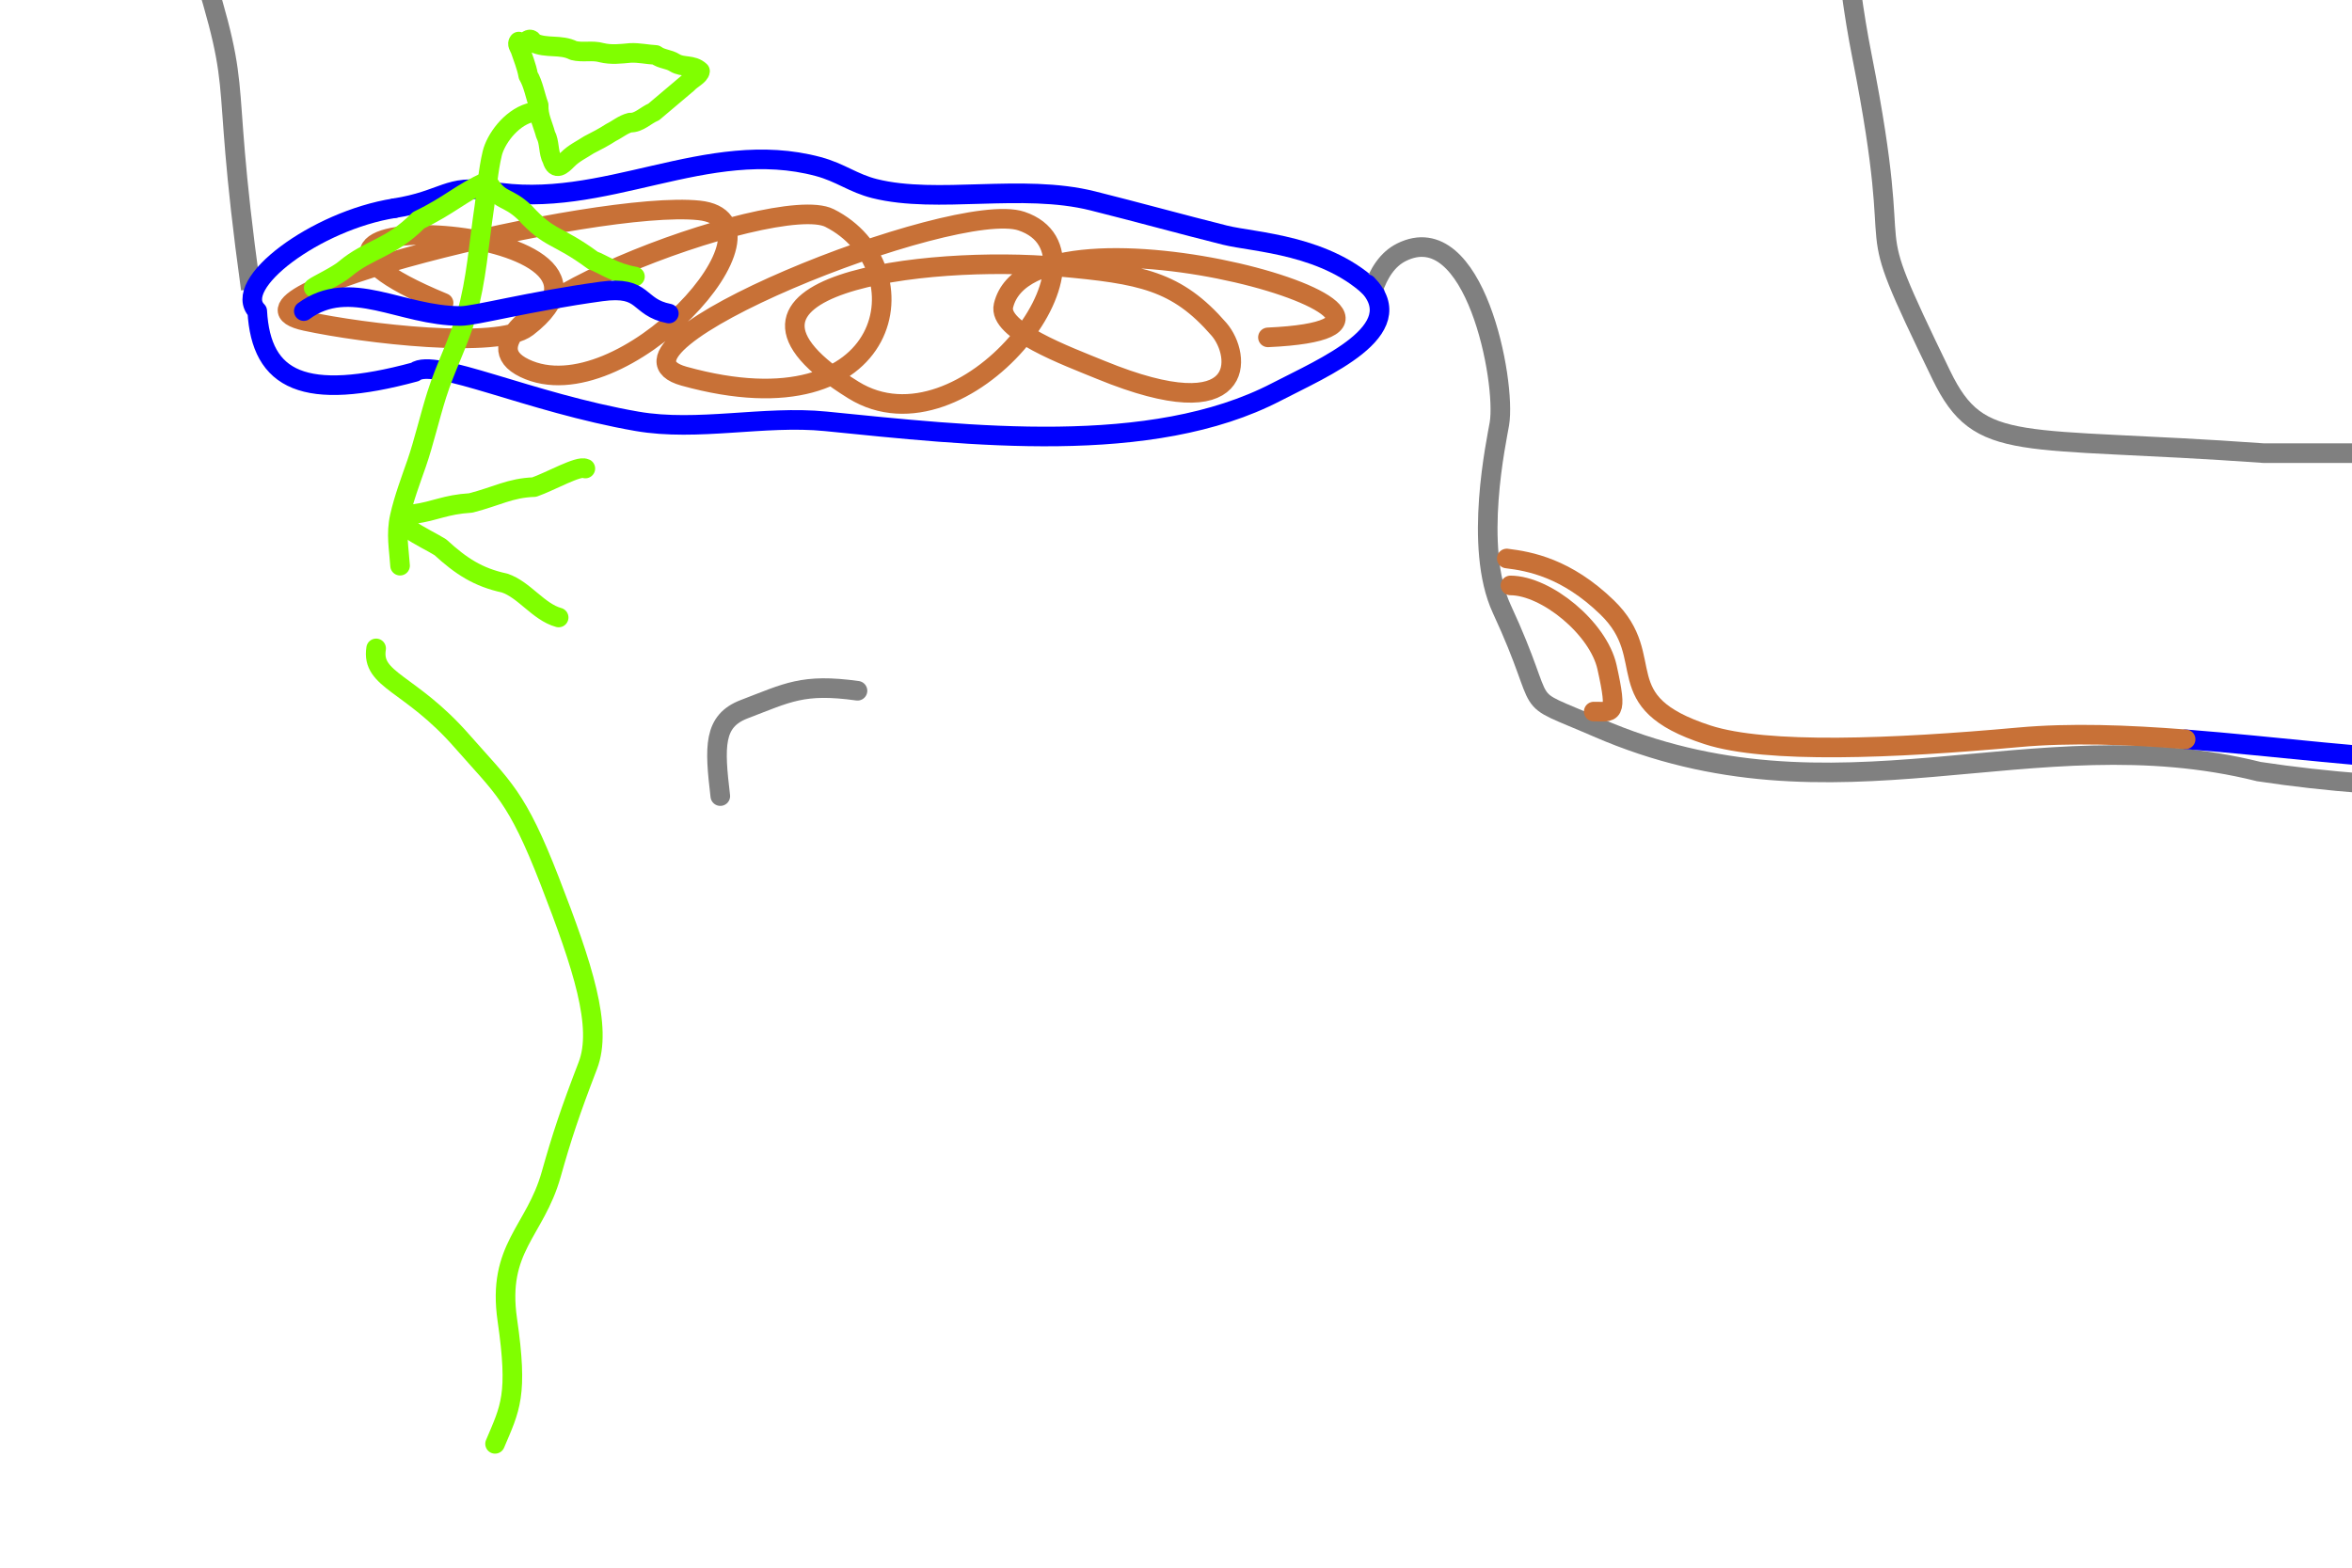
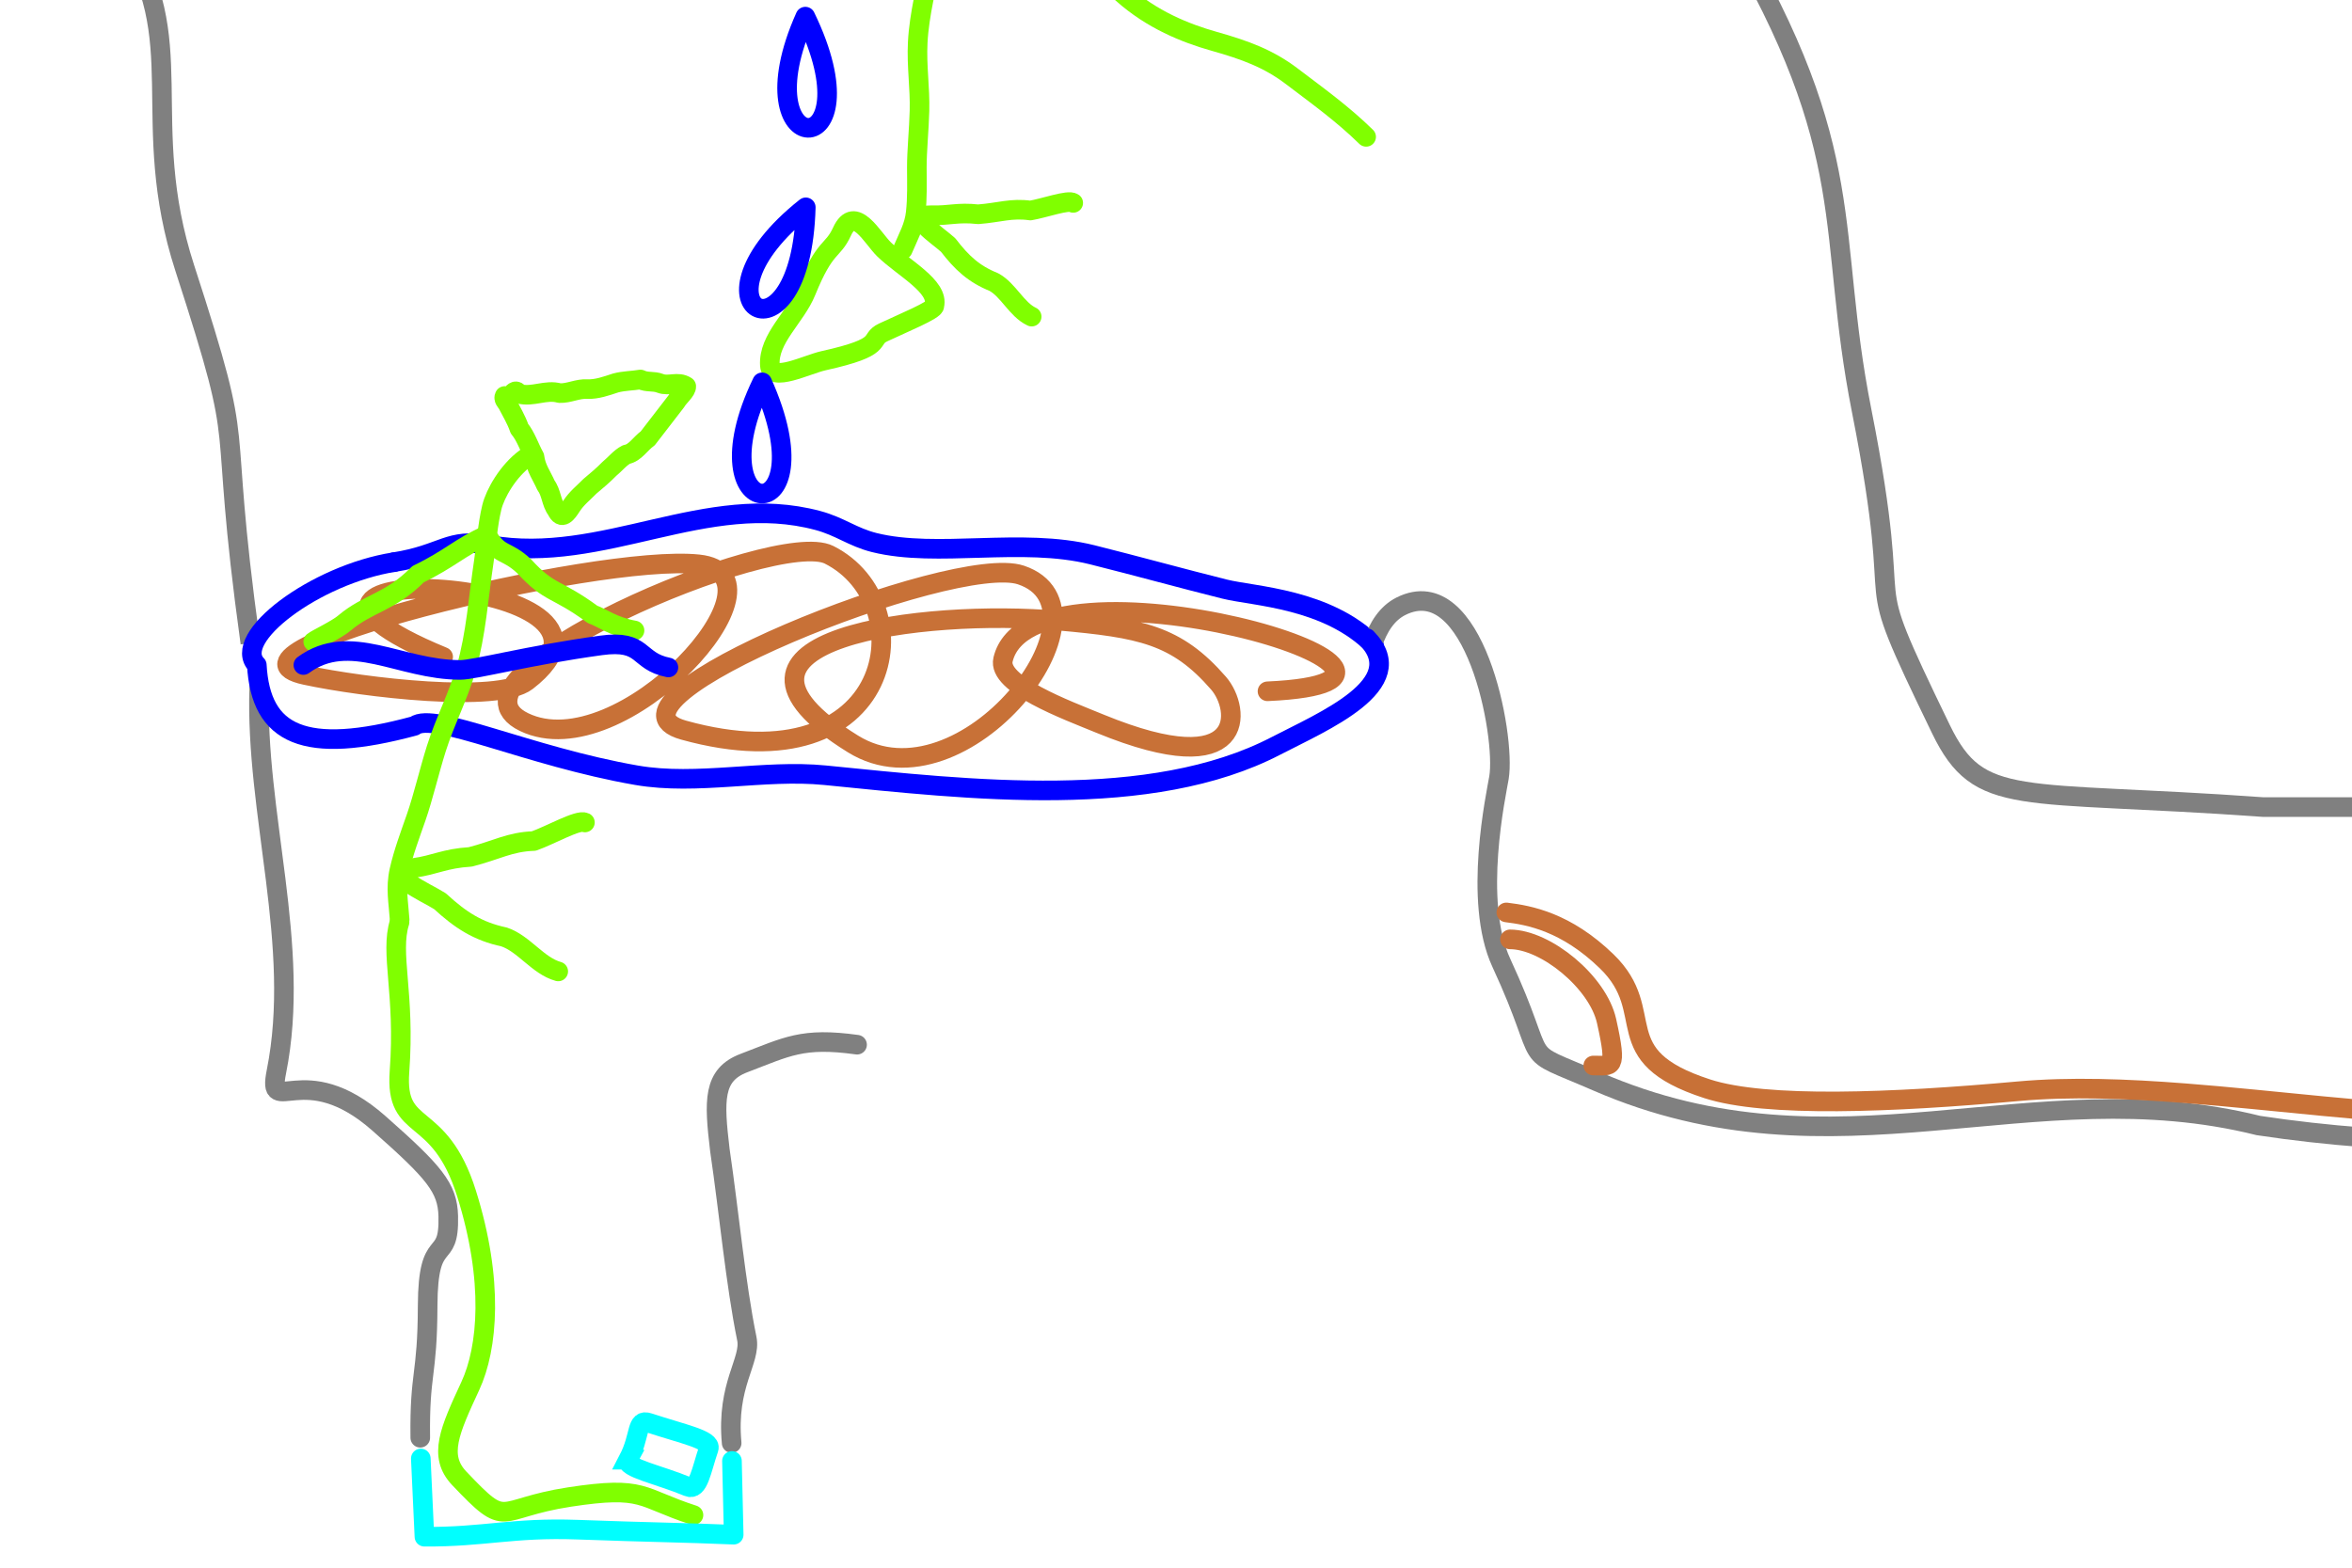
<svg xmlns="http://www.w3.org/2000/svg" width="480" height="320" id="svg2" version="1.1">
  <defs id="defs4">
    </defs>
  <g id="layer1" transform="translate(0,0)">
-     <path style="color:#000000;fill:none;stroke:#0000ff;stroke-width:4;stroke-linecap:round;stroke-linejoin:round;stroke-miterlimit:4;stroke-opacity:1;stroke-dasharray:none;stroke-dashoffset:0;marker:none;visibility:visible;display:inline;overflow:visible;enable-background:accumulate" d="M 280.5,59.5 C 270.992,49.884 255.95,49.487 250,48 c -8.963,-2.241 -17.953,-4.738 -27,-7 -14.453,-3.613 -31.648,0.713 -44.5,-2.5 -4.406,-1.102 -6.968,-3.285 -11.5,-4.5 -22.807,-6.112 -43.794,9.099 -67,5 -8.563,-1.513 -9.286,1.891 -19.5,3.5" id="path3128" />
-     <path style="color:#000000;fill:none;stroke:#808080;stroke-width:4;stroke-linecap:butt;stroke-linejoin:miter;stroke-miterlimit:4;stroke-opacity:1;stroke-dasharray:none;stroke-dashoffset:0;marker:none;visibility:visible;display:inline;overflow:visible;enable-background:accumulate" d="M 51.181,59.013 C 44.128,7.956 51.172,23.698 37.81,-17.482 c -9.8,-30.203 1.59,-47.275 -12.946,-68.013 -7.275,-11.8 -2.359,-18.714 9.205,-22.703 15.692,-5.413 45.71,-11.147 71.942,-8.981 27.495,2.27 14.431,5.959 37.979,3.565 C 162.209,-115.465 157,-149.287 156,-164.25" id="path3174" />
-     <path style="color:#000000;fill:none;stroke:#808080;stroke-width:4;stroke-linecap:butt;stroke-linejoin:miter;stroke-miterlimit:4;stroke-opacity:1;stroke-dasharray:none;stroke-dashoffset:0;marker:none;visibility:visible;display:inline;overflow:visible;enable-background:accumulate" d="m 494,92.5 -32,0 C 411.751,88.887 404.072,92.836 396.207,76.611 378.03,39.108 389.688,60.474 380,11.5 c -7.289,-36.846 0,-52.26 -27,-98 -11.538,-26.874 -28.236,-20.397 -44.961,-17.389 -51.488,9.26 -27.746,-0.806 -70.285,6.835 -11.247,-2.154 -19.312,-11.293 -20.104,-18.887 -1.236,-11.845 5.491,-27.23 5.351,-36.558" id="path3161" />
-     <path style="color:#000000;fill:none;stroke:#808080;stroke-width:4;stroke-linecap:butt;stroke-linejoin:miter;stroke-miterlimit:4;stroke-opacity:1;stroke-dasharray:none;stroke-dashoffset:0;marker:none;visibility:visible;display:inline;overflow:visible;enable-background:accumulate" d="M 280.12,59.406 C 281.35,55.703 283.202,52.899 286,51.5 c 14.936,-7.468 21.44,26.352 20,35 -0.546,3.28 -5.363,25.172 0.482,37.792 10.375,22.402 2.655,16.877 19.518,24.208 48.749,21.195 88.513,-2.616 135,9 14.084,2.125 28.511,3.196 42.993,3.271" id="path3001" />
-     <path style="fill:none;stroke:#000000;stroke-width:1;stroke-linecap:butt;stroke-linejoin:miter;stroke-miterlimit:4;stroke-opacity:1;stroke-dasharray:none;display:inline" d="m 483.3,92.627 0,65.494" id="path3099" />
-     <path style="color:#000000;fill:none;stroke:#0000ff;stroke-width:4;stroke-linecap:round;stroke-linejoin:round;stroke-miterlimit:4;stroke-opacity:1;stroke-dasharray:none;stroke-dashoffset:0;marker:none;visibility:visible;display:inline;overflow:visible;enable-background:accumulate" d="m 161.176,-172.857 c -2.136,-1.161 0.251,12.221 0.277,32.612 0.014,11.01 -1.415,15.496 -3.548,20.43 -3.711,8.583 1.545,8.85 6.67,14.714 16.639,-15.583 5.343,-13.75 4.841,-23.269 -0.993,-18.794 -3.227,-41.761 -8.239,-44.486 z" id="path4063" />
-     <path style="color:#000000;fill:none;stroke:#808080;stroke-width:4;stroke-linecap:butt;stroke-linejoin:miter;stroke-miterlimit:4;stroke-opacity:1;stroke-dasharray:none;stroke-dashoffset:0;marker:none;visibility:visible;display:inline;overflow:visible;enable-background:accumulate" d="m 184.236,-123.108 0,0 c 4.898,-0.424 4.279,9.315 1.664,9.972 -3.788,0.952 -10.189,-3.716 -1.664,-9.972 z" id="path3972" />
-     <path style="color:#000000;fill:none;stroke:#808080;stroke-width:4;stroke-linecap:butt;stroke-linejoin:miter;stroke-miterlimit:4;stroke-opacity:1;stroke-dasharray:none;stroke-dashoffset:0;marker:none;visibility:visible;display:inline;overflow:visible;enable-background:accumulate" d="m 203.453,-121.223 c 6.812,1.672 8.464,8.272 -1.836,9.054 -8.128,0.617 -4.808,-10.685 1.836,-9.054 z" id="path3974" />
-     <path style="color:#000000;fill:none;stroke:#808080;stroke-width:4;stroke-linecap:butt;stroke-linejoin:miter;stroke-miterlimit:4;stroke-opacity:1;stroke-dasharray:none;stroke-dashoffset:0;marker:none;visibility:visible;display:inline;overflow:visible;enable-background:accumulate" d="m 163.767,-121.636 c 17.681,4.41 -12.419,16.488 0,0 z" id="path3976" />
-     <path style="color:#000000;fill:none;stroke:#0000ff;stroke-width:4;stroke-linecap:round;stroke-linejoin:round;stroke-miterlimit:4;stroke-opacity:1;stroke-dasharray:none;stroke-dashoffset:0;marker:none;visibility:visible;display:inline;overflow:visible;enable-background:accumulate" d="M 446.046,150.907 C 464.449,152.339 483.821,154.952 502,155.5" id="path4033" />
-     <path id="path3019" style="color:#000000;fill:none;stroke:#c87137;stroke-width:4;stroke-linecap:round;stroke-linejoin:round;stroke-miterlimit:4;stroke-opacity:1;stroke-dasharray:none;stroke-dashoffset:0;marker:none;visibility:visible;display:inline;overflow:visible;enable-background:accumulate" d="m 307.5,114 c 4.658,0.57 12.181,1.927 20.5,10 10.802,10.483 -0.474,19.204 20.5,26 m 0,0 c 11.948,3.872 37.729,2.836 63.5,0.5 10.545,-0.956 22.091,-0.523 34.046,0.407" />
-     <path style="color:#000000;fill:none;stroke:#c87137;stroke-width:4;stroke-linecap:round;stroke-linejoin:round;stroke-miterlimit:4;stroke-opacity:1;stroke-dasharray:none;stroke-dashoffset:0;marker:none;visibility:visible;display:inline;overflow:visible;enable-background:accumulate" d="m 258.762,68.863 c 49.258,-2.218 -48.167,-30.769 -53.971,-6.48 -1.215,5.084 12.885,10.26 19.86,13.12 30.148,12.361 28.708,-3.016 24.116,-8.299 -8.609,-9.905 -15.862,-11.251 -32.666,-12.762 -27.07,-2.434 -76.79,3.585 -41.922,25.174 22.548,13.961 54.648,-27.628 34.278,-34.486 -13.703,-4.614 -89.802,25.846 -68.854,31.659 43.346,12.028 49.209,-22.462 29.688,-32.288 -10.95,-5.512 -81.687,21.24 -62.266,30.639 19.867,9.615 55.615,-30.08 35.635,-32.196 C 121.67,40.72 40.47,60.82 62.393,65.545 74.358,68.124 101.71,71.329 107.609,66.786 136.323,44.678 39.506,40.759 90.528,61.828" id="path3042" />
-     <path style="fill:none;stroke:#80ff00;stroke-width:4;stroke-linecap:round;stroke-linejoin:round;stroke-miterlimit:4;stroke-opacity:1;stroke-dasharray:none" d="m 214.275,-89.068 c -0.367,1.794 2.849,-0.321 2.321,1.788 1.345,2.441 4.376,3.189 5.67,5.685 1.238,1.401 3.202,1.975 4.402,3.419 1.315,1.462 3.092,2.32 4.828,3.238 1.46,0.873 2.604,2.102 3.952,3.096 0.459,1.447 1.593,1.979 2.156,3.377 0.687,1.682 2.789,2.15 3.131,4.124 -0.622,0.647 -2.519,0.35 -3.644,0.625 -3.145,0.32 -6.291,0.642 -9.435,0.959 -1.76,-0.34 -3.917,0.189 -5.325,-0.845 -1.361,-0.481 -3.003,-0.296 -4.478,-0.486 -1.704,-0.019 -3.597,-0.207 -5.312,-0.41 -1.842,-0.016 -3.597,-0.298 -5.559,0.069 -1.537,0.285 -3.465,0.613 -2.547,-1.639 0.295,-1.685 1.895,-3.15 2.184,-4.847 0.853,-1.868 1.14,-3.769 2.688,-5.574 0.663,-1.976 1.862,-4.036 2.124,-6.002 0.934,-1.681 1.446,-3.514 2.08,-5.197 0.096,-0.425 0.133,-1.256 0.765,-1.381 z" id="path2942" />
-     <path style="fill:none;stroke:#80ff00;stroke-width:4;stroke-linecap:round;stroke-linejoin:round;stroke-miterlimit:4;stroke-opacity:1;stroke-dasharray:none" d="m 187.024,-109.95 c -1.489,3.092 -2.548,7.807 -4.181,10.783 -1.683,4.077 -0.702,7.831 -4.347,10.59 -1.919,2.065 -6.246,8.72 -6.114,3.249 0.147,-3.592 -0.616,-5.216 -0.119,-9.425 -0.308,-4.378 1.973,-7.107 3.535,-10.706 0.298,-2.765 -0.123,-8.116 0.829,-8.849" id="path2956-7-4" />
-     <path style="color:#000000;fill:none;stroke:#0000ff;stroke-width:4;stroke-linecap:round;stroke-linejoin:round;stroke-miterlimit:4;stroke-opacity:1;stroke-dasharray:none;stroke-dashoffset:0;marker:none;visibility:visible;display:inline;overflow:visible;enable-background:accumulate" d="m 153.729,-91.295 c -29.359,17.176 -30.883,-11.06 0,0 z" id="path4073" />
-     <path id="path4092" d="m 111.243,-80.883 c -5.732,33.527 -28.333,16.533 0,0 z" style="color:#000000;fill:none;stroke:#0000ff;stroke-width:4;stroke-linecap:round;stroke-linejoin:round;stroke-miterlimit:4;stroke-opacity:1;stroke-dasharray:none;stroke-dashoffset:0;marker:none;visibility:visible;display:inline;overflow:visible;enable-background:accumulate" />
-     <path style="color:#000000;fill:none;stroke:#0000ff;stroke-width:4;stroke-linecap:round;stroke-linejoin:round;stroke-miterlimit:4;stroke-opacity:1;stroke-dasharray:none;stroke-dashoffset:0;marker:none;visibility:visible;display:inline;overflow:visible;enable-background:accumulate" d="m 112.442,-33.352 c 14.862,30.595 -13.408,29.939 0,0 z" id="path4094" />
-     <path style="color:#000000;fill:none;stroke:#c87137;stroke-width:4;stroke-linecap:round;stroke-linejoin:round;stroke-miterlimit:4;stroke-opacity:1;stroke-dasharray:none;stroke-dashoffset:0;marker:none;visibility:visible;display:inline;overflow:visible;enable-background:accumulate" d="m 308.25,119.5 c 7.341,0.027 17.945,8.757 19.708,16.664 C 330.253,146.454 329,145.193 325.25,145.25" id="path4097" />
-     <path style="color:#000000;fill:none;stroke:#0000ff;stroke-width:4;stroke-linecap:round;stroke-linejoin:round;stroke-miterlimit:4;stroke-opacity:1;stroke-dasharray:none;stroke-dashoffset:0;marker:none;visibility:visible;display:inline;overflow:visible;enable-background:accumulate" d="m 80.5,42.5 c -16.039,2.526 -33.442,15.558 -28,21 0.789,14.289 9.707,18.507 32.165,12.43 C 88.578,72.92 107.907,82.165 130,86 c 12.375,2.148 25.979,-1.252 38.5,0 29.292,2.929 66.421,7.29 92,-6 9.548,-4.961 27.725,-12.524 18.5,-22" id="path3917" />
-     <path style="fill:none;stroke:#80ff00;stroke-width:4;stroke-linecap:round;stroke-linejoin:round;stroke-miterlimit:4;stroke-opacity:1;stroke-dasharray:none" d="m 101.033,294.723 c 3.098,-7.327 4.734,-9.878 2.501,-25.311 -2.129,-14.714 5.656,-17.982 8.953,-29.694 2.147,-7.626 3.864,-12.827 7.474,-22.2 3.042,-7.9 -0.997,-20.227 -7.759,-37.665 -6.763,-17.438 -9.552,-19.031 -17.945,-28.604 C 83.698,139.205 75.718,138.961 76.76,132.352" id="path4123" />
-     <path style="color:#000000;fill:none;stroke:#808080;stroke-width:4;stroke-linecap:round;stroke-linejoin:miter;stroke-miterlimit:4;stroke-opacity:1;stroke-dasharray:none;stroke-dashoffset:0;marker:none;visibility:visible;display:inline;overflow:visible;enable-background:accumulate" d="m 175,141 c -11.182,-1.558 -14.277,0.401 -23.091,3.75 -6.347,2.412 -6.116,7.607 -4.909,17.75" id="path4671" />
-     <path style="color:#000000;fill:none;stroke:#80ff00;stroke-width:4;stroke-linecap:round;stroke-linejoin:round;stroke-miterlimit:4;stroke-opacity:1;stroke-dasharray:none;stroke-dashoffset:0;marker:none;visibility:visible;display:inline;overflow:visible;enable-background:accumulate" d="m 207.237,-77.219 c -5.219,-3.558 -5.893,-3.945 -7.171,-1.778 -5.183,8.782 -1.124,8.866 -3.431,13.929 -1.782,3.911 -5.326,12.46 -13.693,7.143 -4.878,-3.1 -5.898,-12.755 -7.101,-16.876 -1.665,-5.702 -3.687,-11.218 -10.918,-13" id="path4733" />
-     <path style="color:#000000;fill:none;stroke:#80ff00;stroke-width:4;stroke-linecap:round;stroke-linejoin:round;stroke-miterlimit:4;stroke-opacity:1;stroke-dasharray:none;stroke-dashoffset:0;marker:none;visibility:visible;display:inline;overflow:visible;enable-background:accumulate" d="m 163.881,-87.701 c -10.419,-1.672 -17.761,8.127 -41.401,10.118 -5.09,0.429 -17.432,12.82 -15.011,23.07 3.858,16.331 9.598,24.006 22.94,19.316 16.965,-5.965 16.342,-12.162 26.744,-8.95 16.025,4.948 24.607,-7.589 37.444,-11.165" id="path4125-8" />
-     <path style="fill:none;stroke:#80ff00;stroke-width:4;stroke-linecap:round;stroke-linejoin:round;stroke-miterlimit:4;stroke-opacity:1;stroke-dasharray:none" d="m 195.799,-111.397 c 0.131,3.725 -0.464,7.006 0.519,10.48 -2.563,5.345 1.654,6.421 2.506,13.194 0.547,2.859 2.353,10.703 3.367,5.116 1.582,-3.693 4.265,-5.939 5.038,-10.204 1.018,-4.305 2.169,-5.318 2.648,-9.476 0.068,-2.675 -1.734,-5.717 -0.848,-8.567" id="path2956-6" />
-     <path style="fill:none;stroke:#80ff00;stroke-width:4;stroke-linecap:round;stroke-linejoin:round;stroke-miterlimit:4;stroke-opacity:1;stroke-dasharray:none" d="m 105.868,8.486 c 0.853,1.668 2.075,-1.796 3.001,0.217 2.638,1.277 5.543,0.26 8.174,1.609 1.887,0.482 3.827,-0.104 5.71,0.434 1.988,0.491 3.959,0.238 5.936,0.057 1.726,-0.07 3.429,0.322 5.144,0.411 1.293,0.94 2.541,0.765 3.885,1.608 1.625,1.009 3.608,0.261 5.144,1.695 -0.084,0.864 -1.793,1.642 -2.517,2.473 -2.313,1.954 -4.625,3.91 -6.939,5.861 -1.626,0.668 -3.015,2.262 -4.803,2.172 -1.397,0.338 -2.593,1.372 -3.895,2.011 -1.377,0.901 -3.012,1.765 -4.515,2.521 -1.484,0.978 -3.07,1.691 -4.406,3.047 -1.048,1.06 -2.382,2.366 -3.087,0.027 -0.841,-1.54 -0.498,-3.601 -1.351,-5.147 -0.512,-1.989 -1.498,-3.702 -1.413,-6.014 -0.733,-1.976 -1.09,-4.309 -2.138,-6.061 -0.327,-1.88 -1.09,-3.658 -1.658,-5.378 -0.195,-0.4 -0.697,-1.101 -0.271,-1.543 z" id="path2942-4" />
-     <path style="color:#000000;fill:none;stroke:#80ff00;stroke-width:4;stroke-linecap:round;stroke-linejoin:round;stroke-miterlimit:4;stroke-opacity:1;stroke-dasharray:none;stroke-dashoffset:0;marker:none;visibility:visible;display:inline;overflow:visible;enable-background:accumulate" d="m 81.646,115.469 c -0.222,-3.466 -0.864,-6.445 -0.061,-10.013 0.833,-3.703 2.187,-7.265 3.459,-10.924 1.401,-4.031 2.662,-9.448 4.089,-13.97 1.783,-5.649 4.422,-10.533 6.085,-16.308 2.028,-7.042 2.508,-14.581 3.612,-21.914 0.555,-3.688 0.751,-7.365 1.63,-11.028 0.678,-2.825 3.668,-7.079 7.591,-8.269" id="path2833" />
-     <path style="fill:none;stroke:#80ff00;stroke-width:4;stroke-linecap:round;stroke-linejoin:round;stroke-miterlimit:4;stroke-opacity:1;stroke-dasharray:none" d="m 114.012,126.043 c -4.136,-1.138 -7.014,-5.691 -11.04,-7.032 -5.391,-1.157 -8.884,-3.435 -13.093,-7.299 -2.969,-1.898 -12.123,-5.728 -5.366,-6.79 4.451,-0.624 6.277,-1.926 11.564,-2.257 5.315,-1.36 8.039,-3.075 12.941,-3.235 3.283,-1.142 9.104,-4.479 10.441,-3.795" id="path2956-7" />
-     <path style="fill:none;stroke:#80ff00;stroke-width:4;stroke-linecap:round;stroke-linejoin:round;stroke-miterlimit:4;stroke-opacity:1;stroke-dasharray:none" d="m 64.015,58.741 c 0.583,-0.503 4.825,-2.479 6.377,-3.818 4.938,-4.162 9.243,-4.117 15.017,-9.963 6.491,-3.13 8.646,-5.59 14.048,-7.954 2.617,4.377 3.93,2.858 7.627,6.36 5.211,5.713 6.535,4.345 13.922,9.796 1.888,0.639 4.157,2.5 8.577,3.285" id="path2958-6" />
-     <path style="color:#000000;fill:none;stroke:#0000ff;stroke-width:4;stroke-linecap:round;stroke-linejoin:round;stroke-miterlimit:4;stroke-opacity:1;stroke-dasharray:none;stroke-dashoffset:0;marker:none;visibility:visible;display:inline;overflow:visible;enable-background:accumulate" d="m 62,63.5 c 9.499,-6.963 19.753,1 32.007,1 2.952,0 13.845,-2.958 28.696,-5 9.082,-1.249 7.236,3.204 13.796,4.5" id="path3053" />
+     <path style="color:#000000;fill:none;stroke:#0000ff;stroke-width:4;stroke-linecap:round;stroke-linejoin:round;stroke-miterlimit:4;stroke-opacity:1;stroke-dasharray:none;stroke-dashoffset:0;marker:none;visibility:visible;display:inline;overflow:visible;enable-background:accumulate" d="m 280.412,131.746 c -9.508,-9.616 -24.55,-10.013 -30.5,-11.5 -8.963,-2.241 -17.953,-4.738 -27,-7 -14.453,-3.613 -31.648,0.713 -44.5,-2.5 -4.406,-1.102 -6.968,-3.285 -11.5,-4.5 -22.807,-6.112 -43.794,9.099 -67,5 -8.563,-1.513 -9.286,1.891 -19.5,3.5" id="path3128" />
+     <path style="color:#000000;fill:none;stroke:#808080;stroke-width:4;stroke-linecap:butt;stroke-linejoin:miter;stroke-miterlimit:4;stroke-opacity:1;stroke-dasharray:none;stroke-dashoffset:0;marker:none;visibility:visible;display:inline;overflow:visible;enable-background:accumulate" d="m 51.093,131.259 c -7.054,-51.057 -0.009,-35.315 -13.371,-76.495 -9.8,-30.203 1.59,-47.275 -12.946,-68.013 -7.275,-11.8 -2.359,-18.714 9.205,-22.703 15.692,-5.413 45.71,-11.147 71.942,-8.981 27.495,2.27 14.431,5.959 37.979,3.565 18.218,-1.851 13.009,-35.674 12.009,-50.636" id="path3174" />
+     <path style="color:#000000;fill:none;stroke:#808080;stroke-width:4;stroke-linecap:butt;stroke-linejoin:miter;stroke-miterlimit:4;stroke-opacity:1;stroke-dasharray:none;stroke-dashoffset:0;marker:none;visibility:visible;display:inline;overflow:visible;enable-background:accumulate" d="m 493.912,164.746 -32,0 c -50.249,-3.613 -57.928,0.336 -65.793,-15.889 -18.178,-37.503 -6.519,-16.137 -16.207,-65.111 -7.289,-36.846 0,-52.26 -27,-98 -11.538,-26.874 -28.236,-20.397 -44.961,-17.389 -51.488,9.26 -27.746,-0.806 -70.285,6.835 -11.247,-2.154 -19.312,-11.293 -20.104,-18.887 -1.236,-11.845 5.491,-27.23 5.351,-36.558" id="path3161" />
+     <path style="color:#000000;fill:none;stroke:#808080;stroke-width:4;stroke-linecap:butt;stroke-linejoin:miter;stroke-miterlimit:4;stroke-opacity:1;stroke-dasharray:none;stroke-dashoffset:0;marker:none;visibility:visible;display:inline;overflow:visible;enable-background:accumulate" d="m 280.032,131.652 c 1.23,-3.702 3.083,-6.507 5.88,-7.906 14.936,-7.468 21.44,26.352 20,35 -0.546,3.28 -5.363,25.172 0.482,37.792 10.375,22.402 2.655,16.877 19.518,24.208 48.749,21.195 88.513,-2.616 135,9 14.084,2.125 28.511,3.196 42.993,3.271" id="path3001" />
+     <path style="fill:none;stroke:#000000;stroke-width:1;stroke-linecap:butt;stroke-linejoin:miter;stroke-miterlimit:4;stroke-opacity:1;stroke-dasharray:none;display:inline" d="m 483.212,164.873 0,65.494" id="path3099" />
+     <path style="color:#000000;fill:none;stroke:#0000ff;stroke-width:4;stroke-linecap:round;stroke-linejoin:round;stroke-miterlimit:4;stroke-opacity:1;stroke-dasharray:none;stroke-dashoffset:0;marker:none;visibility:visible;display:inline;overflow:visible;enable-background:accumulate" d="m 161.087,-100.611 c -2.136,-1.161 0.251,12.221 0.277,32.612 0.014,11.01 -1.415,15.496 -3.548,20.43 -3.711,8.583 1.545,8.85 6.67,14.714 16.639,-15.583 5.343,-13.75 4.841,-23.269 -0.993,-18.794 -3.227,-41.761 -8.239,-44.486 z" id="path4063" />
+     <path style="color:#000000;fill:none;stroke:#808080;stroke-width:4;stroke-linecap:butt;stroke-linejoin:miter;stroke-miterlimit:4;stroke-opacity:1;stroke-dasharray:none;stroke-dashoffset:0;marker:none;visibility:visible;display:inline;overflow:visible;enable-background:accumulate" d="m 184.148,-50.862 0,0 c 4.898,-0.424 4.279,9.315 1.664,9.972 -3.788,0.952 -10.189,-3.716 -1.664,-9.972 z" id="path3972" />
+     <path style="color:#000000;fill:none;stroke:#808080;stroke-width:4;stroke-linecap:butt;stroke-linejoin:miter;stroke-miterlimit:4;stroke-opacity:1;stroke-dasharray:none;stroke-dashoffset:0;marker:none;visibility:visible;display:inline;overflow:visible;enable-background:accumulate" d="m 203.365,-48.977 c 6.812,1.672 8.464,8.272 -1.836,9.054 -8.128,0.617 -4.808,-10.685 1.836,-9.054 z" id="path3974" />
+     <path style="color:#000000;fill:none;stroke:#808080;stroke-width:4;stroke-linecap:butt;stroke-linejoin:miter;stroke-miterlimit:4;stroke-opacity:1;stroke-dasharray:none;stroke-dashoffset:0;marker:none;visibility:visible;display:inline;overflow:visible;enable-background:accumulate" d="m 163.679,-49.389 c 17.681,4.41 -12.419,16.488 0,0 z" id="path3976" />
+     <path id="path3019" style="color:#000000;fill:none;stroke:#c87137;stroke-width:4;stroke-linecap:round;stroke-linejoin:round;stroke-miterlimit:4;stroke-opacity:1;stroke-dasharray:none;stroke-dashoffset:0;marker:none;visibility:visible;display:inline;overflow:visible;enable-background:accumulate" d="m 307.412,186.246 c 4.658,0.57 12.181,1.927 20.5,10 10.802,10.483 -0.474,19.204 20.5,26 m 0,0 c 11.948,3.872 37.729,2.836 63.5,0.5 10.545,-0.956 22.091,-0.523 34.046,0.407 m 0,0 c 18.403,1.432 37.775,4.045 55.954,4.593" />
+     <path style="color:#000000;fill:none;stroke:#c87137;stroke-width:4;stroke-linecap:round;stroke-linejoin:round;stroke-miterlimit:4;stroke-opacity:1;stroke-dasharray:none;stroke-dashoffset:0;marker:none;visibility:visible;display:inline;overflow:visible;enable-background:accumulate" d="m 258.673,141.109 c 49.258,-2.218 -48.167,-30.769 -53.971,-6.48 -1.215,5.084 12.885,10.26 19.86,13.12 30.148,12.361 28.708,-3.016 24.116,-8.299 -8.609,-9.905 -15.862,-11.251 -32.666,-12.762 -27.07,-2.434 -76.79,3.585 -41.922,25.174 22.548,13.961 54.648,-27.628 34.278,-34.486 -13.703,-4.614 -89.802,25.846 -68.854,31.659 43.346,12.028 49.209,-25.962 29.688,-35.788 -10.95,-5.512 -81.687,24.74 -62.266,34.139 19.867,9.615 55.615,-30.08 35.635,-32.196 -20.988,-2.223 -102.189,17.877 -80.266,22.602 11.965,2.579 39.317,5.784 45.217,1.241 28.713,-22.109 -68.103,-26.027 -17.081,-4.958" id="path3042" />
+     <path style="fill:none;stroke:#80ff00;stroke-width:4;stroke-linecap:round;stroke-linejoin:round;stroke-miterlimit:4;stroke-opacity:1;stroke-dasharray:none" d="m 364.187,-138.822 c -0.367,1.794 2.849,-0.321 2.321,1.788 1.345,2.441 4.376,3.189 5.67,5.685 1.238,1.401 3.202,1.975 4.402,3.419 1.315,1.462 3.092,2.32 4.828,3.238 1.46,0.873 2.604,2.102 3.952,3.096 0.459,1.447 1.593,1.979 2.156,3.377 0.687,1.682 2.789,2.15 3.131,4.124 -0.622,0.647 -2.519,0.35 -3.644,0.625 -3.145,0.32 -6.291,0.642 -9.435,0.959 -1.76,-0.34 -3.917,0.189 -5.325,-0.845 -1.361,-0.481 -3.003,-0.296 -4.478,-0.486 -1.704,-0.019 -3.597,-0.207 -5.312,-0.41 -1.842,-0.016 -3.597,-0.298 -5.559,0.069 -1.537,0.285 -3.465,0.613 -2.547,-1.639 0.295,-1.685 1.895,-3.15 2.184,-4.847 0.853,-1.868 1.14,-3.769 2.688,-5.574 0.663,-1.976 1.862,-4.036 2.124,-6.002 0.934,-1.681 1.446,-3.514 2.08,-5.197 0.096,-0.425 0.133,-1.256 0.765,-1.381 z" id="path2942" />
+     <path style="fill:none;stroke:#80ff00;stroke-width:4;stroke-linecap:round;stroke-linejoin:round;stroke-miterlimit:4;stroke-opacity:1;stroke-dasharray:none" d="m 336.936,-159.704 c -1.489,3.092 -2.548,7.807 -4.181,10.783 -1.683,4.077 -0.702,7.831 -4.347,10.59 -1.919,2.065 -6.246,8.72 -6.114,3.249 0.147,-3.592 -0.616,-5.216 -0.119,-9.425 -0.308,-4.378 1.973,-7.107 3.535,-10.706 0.298,-2.765 -0.123,-8.116 0.829,-8.849" id="path2956-7-4" />
+     <path style="color:#000000;fill:none;stroke:#0000ff;stroke-width:4;stroke-linecap:round;stroke-linejoin:round;stroke-miterlimit:4;stroke-opacity:1;stroke-dasharray:none;stroke-dashoffset:0;marker:none;visibility:visible;display:inline;overflow:visible;enable-background:accumulate" d="m 164.354,3.394 c 14.862,30.595 -13.408,29.939 0,0 z" id="path4094" />
+     <path style="color:#000000;fill:none;stroke:#c87137;stroke-width:4;stroke-linecap:round;stroke-linejoin:round;stroke-miterlimit:4;stroke-opacity:1;stroke-dasharray:none;stroke-dashoffset:0;marker:none;visibility:visible;display:inline;overflow:visible;enable-background:accumulate" d="m 308.162,191.746 c 7.341,0.027 17.945,8.757 19.708,16.664 2.295,10.29 1.042,9.029 -2.708,9.086" id="path4097" />
+     <path style="color:#000000;fill:none;stroke:#808080;stroke-width:4;stroke-linecap:round;stroke-linejoin:miter;stroke-miterlimit:4;stroke-opacity:1;stroke-dasharray:none;stroke-dashoffset:0;marker:none;visibility:visible;display:inline;overflow:visible;enable-background:accumulate" d="m 52.912,140.246 c -0.902,25.749 8.653,52.733 3.5,78.5 -1.953,9.765 5.501,-3.066 20.924,10.562 11.315,9.998 14.001,13.144 14.147,18.938 0.257,10.162 -4.158,2.932 -4.207,18.293 -0.046,14.527 -1.675,13.398 -1.507,26.935" id="path3077" />
+     <path style="color:#000000;fill:none;stroke:#0000ff;stroke-width:4;stroke-linecap:round;stroke-linejoin:round;stroke-miterlimit:4;stroke-opacity:1;stroke-dasharray:none;stroke-dashoffset:0;marker:none;visibility:visible;display:inline;overflow:visible;enable-background:accumulate" d="m 80.412,114.746 c -16.039,2.526 -33.442,15.558 -28,21 0.789,14.289 9.707,18.507 32.165,12.43 3.912,-3.01 23.241,6.235 45.335,10.07 12.375,2.148 25.979,-1.252 38.5,0 29.292,2.929 66.421,7.29 92,-6 9.548,-4.961 27.725,-12.524 18.5,-22" id="path3917" />
+     <path style="fill:none;stroke:#80ff00;stroke-width:4;stroke-linecap:round;stroke-linejoin:round;stroke-miterlimit:4;stroke-opacity:1;stroke-dasharray:none" d="m 141.526,309.259 c -10.999,-3.552 -9.887,-6.039 -25.301,-3.684 -15.299,2.338 -12.313,6.923 -22.505,-3.819 -4.34,-4.574 -1.949,-9.757 2.27,-18.873 3.555,-7.682 4.824,-21.42 -0.777,-39.265 -5.602,-17.845 -14.651,-11.867 -13.684,-24.904 1.185,-15.975 -1.996,-24.08 0.005,-30.464" id="path4123" />
+     <path style="color:#000000;fill:none;stroke:#808080;stroke-width:4;stroke-linecap:round;stroke-linejoin:miter;stroke-miterlimit:4;stroke-opacity:1;stroke-dasharray:none;stroke-dashoffset:0;marker:none;visibility:visible;display:inline;overflow:visible;enable-background:accumulate" d="m 174.912,213.246 c -11.182,-1.558 -14.277,0.401 -23.091,3.75 -6.347,2.412 -6.116,7.607 -4.909,17.75 1.875,12.769 3.22,27.358 5.5,38.5 0.919,4.489 -4.213,9.356 -3.094,21.31" id="path4671" />
+     <path style="color:#000000;fill:none;stroke:#00ffff;stroke-width:4;stroke-linecap:round;stroke-linejoin:round;stroke-miterlimit:4;stroke-opacity:1;stroke-dasharray:none;stroke-dashoffset:0;marker:none;visibility:visible;display:inline;overflow:visible;enable-background:accumulate" d="m 85.879,297.711 c 0,0 0.492,10.645 0.738,15.967 12.151,0.082 18.009,-1.922 31.265,-1.437 15.248,0.557 20.986,0.566 31.851,1.023 l -0.354,-15.053" id="path3193" />
+     <path style="color:#000000;fill:none;stroke:#80ff00;stroke-width:4;stroke-linecap:round;stroke-linejoin:round;stroke-miterlimit:4;stroke-opacity:1;stroke-dasharray:none;stroke-dashoffset:0;marker:none;visibility:visible;display:inline;overflow:visible;enable-background:accumulate" d="m 357.149,-126.973 c -5.219,-3.558 -5.893,-3.945 -7.171,-1.778 -5.183,8.782 -1.124,8.866 -3.431,13.929 -1.782,3.911 -5.326,12.46 -13.693,7.143 -4.878,-3.1 -5.898,-12.755 -7.101,-16.876 -1.665,-5.702 -3.687,-11.218 -10.918,-13" id="path4733" />
+     <path style="color:#000000;fill:none;stroke:#80ff00;stroke-width:4;stroke-linecap:round;stroke-linejoin:round;stroke-miterlimit:4;stroke-opacity:1;stroke-dasharray:none;stroke-dashoffset:0;marker:none;visibility:visible;display:inline;overflow:visible;enable-background:accumulate" d="m 313.793,-137.455 c -10.419,-1.672 -17.761,8.127 -41.401,10.118 -5.09,0.429 -17.432,12.82 -15.011,23.07 3.858,16.331 9.598,24.006 22.94,19.316 16.965,-5.965 16.342,-12.162 26.744,-8.95 16.025,4.948 24.607,-7.589 37.444,-11.165" id="path4125-8" />
+     <path style="fill:none;stroke:#80ff00;stroke-width:4;stroke-linecap:round;stroke-linejoin:round;stroke-miterlimit:4;stroke-opacity:1;stroke-dasharray:none" d="m 345.711,-161.151 c 0.131,3.725 -0.464,7.006 0.519,10.48 -2.563,5.345 1.654,6.421 2.506,13.194 0.547,2.859 2.353,10.703 3.367,5.116 1.582,-3.693 4.265,-5.939 5.038,-10.204 1.018,-4.305 2.169,-5.318 2.648,-9.476 0.068,-2.675 -1.734,-5.717 -0.848,-8.567" id="path2956-6" />
+     <path style="fill:none;stroke:#80ff00;stroke-width:4;stroke-linecap:round;stroke-linejoin:round;stroke-miterlimit:4;stroke-opacity:1;stroke-dasharray:none" d="m 102.999,80.834 c 1.103,1.521 1.731,-2.297 2.962,-0.439 2.779,0.727 5.446,-0.956 8.232,-0.153 1.918,0.078 3.714,-0.95 5.638,-0.814 2.018,0.064 3.899,-0.629 5.796,-1.251 1.672,-0.453 3.396,-0.426 5.082,-0.713 1.413,0.678 2.602,0.223 4.05,0.791 1.749,0.676 3.56,-0.528 5.291,0.603 0.059,0.904 -1.481,2.077 -2.052,3.088 -1.937,2.512 -3.874,5.026 -5.813,7.534 -1.477,1.043 -2.572,2.982 -4.33,3.284 -1.307,0.654 -2.305,1.978 -3.471,2.919 -1.196,1.227 -2.649,2.472 -3.992,3.578 -1.288,1.329 -2.718,2.409 -3.8,4.093 -0.85,1.317 -1.938,2.949 -3.006,0.708 -1.071,-1.392 -1.071,-3.579 -2.154,-4.975 -0.823,-1.925 -2.062,-3.462 -2.356,-5.849 -1.036,-1.862 -1.763,-4.174 -3.07,-5.738 -0.625,-1.854 -1.658,-3.507 -2.491,-5.144 -0.255,-0.367 -0.859,-0.974 -0.515,-1.521 z" id="path2942-4" />
+     <path style="color:#000000;fill:none;stroke:#80ff00;stroke-width:4;stroke-linecap:round;stroke-linejoin:round;stroke-miterlimit:4;stroke-opacity:1;stroke-dasharray:none;stroke-dashoffset:0;marker:none;visibility:visible;display:inline;overflow:visible;enable-background:accumulate" d="m 81.558,187.715 c -0.222,-3.466 -0.864,-6.445 -0.061,-10.013 0.833,-3.703 2.187,-7.265 3.459,-10.924 1.401,-4.031 2.662,-9.448 4.089,-13.97 1.783,-5.649 4.422,-10.533 6.085,-16.308 2.028,-7.042 2.508,-14.581 3.612,-21.914 0.555,-3.688 0.751,-7.365 1.63,-11.028 0.678,-2.825 3.314,-7.433 6.884,-10.036" id="path2833" />
+     <path style="fill:none;stroke:#80ff00;stroke-width:4;stroke-linecap:round;stroke-linejoin:round;stroke-miterlimit:4;stroke-opacity:1;stroke-dasharray:none" d="m 113.924,198.29 c -4.136,-1.138 -7.014,-5.691 -11.04,-7.032 -5.391,-1.157 -8.884,-3.435 -13.093,-7.299 -2.969,-1.898 -12.123,-5.728 -5.366,-6.79 4.451,-0.624 6.277,-1.926 11.564,-2.257 5.315,-1.36 8.039,-3.075 12.941,-3.235 3.283,-1.142 9.104,-4.479 10.441,-3.795" id="path2956-7" />
+     <path style="fill:none;stroke:#80ff00;stroke-width:4;stroke-linecap:round;stroke-linejoin:round;stroke-miterlimit:4;stroke-opacity:1;stroke-dasharray:none" d="m 63.927,130.987 c 0.583,-0.503 4.825,-2.479 6.377,-3.818 4.938,-4.162 9.243,-4.117 15.017,-9.963 6.491,-3.13 8.646,-5.59 14.048,-7.954 2.617,4.377 3.93,2.858 7.627,6.36 5.211,5.713 6.535,4.345 13.922,9.796 1.888,0.639 4.157,2.5 8.577,3.285" id="path2958-6" />
+     <path style="color:#000000;fill:none;stroke:#0000ff;stroke-width:4;stroke-linecap:round;stroke-linejoin:round;stroke-miterlimit:4;stroke-opacity:1;stroke-dasharray:none;stroke-dashoffset:0;marker:none;visibility:visible;display:inline;overflow:visible;enable-background:accumulate" d="m 61.912,135.746 c 9.499,-6.963 19.753,1 32.007,1 2.952,0 13.845,-2.958 28.696,-5 9.082,-1.249 7.236,3.204 13.796,4.5" id="path3053" />
+     <path style="fill:none;stroke:#80ff00;stroke-width:4;stroke-linecap:round;stroke-linejoin:round;stroke-miterlimit:4;stroke-opacity:1;stroke-dasharray:none" d="m 180.233,67.858 c -3.181,1.499 0.818,2.901 -12.149,5.769 -3.43,0.759 -10.739,4.538 -10.969,0.953 -0.354,-5.51 5.238,-9.78 7.399,-15.098 3.926,-9.662 5.377,-7.954 7.33,-12.218 2.587,-5.649 6.221,1.359 8.586,3.65 3.951,3.827 11.254,7.566 10.246,11.497 0.224,0.832 -6.497,3.587 -10.442,5.447 z" id="path2942-0" />
+     <path style="color:#000000;fill:none;stroke:#0000ff;stroke-width:4;stroke-linecap:round;stroke-linejoin:round;stroke-miterlimit:4;stroke-opacity:1;stroke-dasharray:none;stroke-dashoffset:0;marker:none;visibility:visible;display:inline;overflow:visible;enable-background:accumulate" d="m 164.446,42.318 c -0.907,34.002 -25.694,20.394 0,0 z" id="path4073" />
+     <path id="path4092" d="m 155.539,78.044 c 13.936,31.028 -14.301,29.523 0,0 z" style="color:#000000;fill:none;stroke:#0000ff;stroke-width:4;stroke-linecap:round;stroke-linejoin:round;stroke-miterlimit:4;stroke-opacity:1;stroke-dasharray:none;stroke-dashoffset:0;marker:none;visibility:visible;display:inline;overflow:visible;enable-background:accumulate" />
+     <path style="color:#000000;fill:none;stroke:#80ff00;stroke-width:4;stroke-linecap:round;stroke-linejoin:round;stroke-miterlimit:4;stroke-opacity:1;stroke-dasharray:none;stroke-dashoffset:0;marker:none;visibility:visible;display:inline;overflow:visible;enable-background:accumulate" d="m 184.234,50.969 c 1.069,-2.564 2.33,-4.651 2.651,-7.559 0.333,-3.018 0.235,-6.065 0.225,-9.164 -0.011,-3.414 0.444,-7.84 0.541,-11.633 0.121,-4.738 -0.605,-9.119 -0.361,-13.92 0.298,-5.855 1.895,-11.683 2.968,-17.518 0.539,-2.934 1.348,-5.767 1.636,-8.767 0.222,-2.314 0.347,-7.423 -0.316,-9.204" id="path2833-9" />
+     <path style="fill:none;stroke:#80ff00;stroke-width:4;stroke-linecap:round;stroke-linejoin:round;stroke-miterlimit:4;stroke-opacity:1;stroke-dasharray:none" d="m 210.546,64.631 c -3.103,-1.466 -4.744,-5.45 -7.733,-7.061 -4.089,-1.653 -6.529,-3.929 -9.314,-7.554 -2.079,-1.904 -8.765,-6.182 -3.294,-6.09 3.593,0.121 5.212,-0.654 9.424,-0.188 4.375,-0.34 6.759,-1.317 10.644,-0.768 2.745,-0.448 7.791,-2.277 8.751,-1.554" id="path2956-7-48" />
+     <path style="fill:none;stroke:#80ff00;stroke-width:4;stroke-linecap:round;stroke-linejoin:round;stroke-miterlimit:4;stroke-opacity:1;stroke-dasharray:none" d="m 209.185,-38.796 c -0.217,0.577 -2.439,3.589 -3.017,5.124 -1.874,4.815 -4.915,6.432 -6.732,12.749 -3.36,4.684 -5.191,6.734 -8.419,10.396 -1.02,-3.95 -1.857,-7.961 -2.922,-11.893 -1.177,-6.073 -2.652,-5.691 -5.424,-12.491 -1.023,-1.223 -1.797,-3.44 -4.488,-5.818" id="path2958-6-8" />
+     <path style="fill:none;stroke:#80ff00;stroke-width:4;stroke-linecap:round;stroke-linejoin:round;stroke-miterlimit:4;stroke-opacity:1;stroke-dasharray:none" d="M 278.804,27.933 C 273.994,23.213 268.799,19.501 263.645,15.582 258.904,11.978 254.12,10.218 247.781,8.431 241.874,6.766 235.052,4.007 229.056,-1.342 c -5.053,-4.508 -8.931,-10.003 -11.836,-16.412 -1.658,-3.656 -3.459,-7.178 -3.984,-11.05 -1.193,-8.795 1.359,-9.026 -0.931,-17.747 -2.183,-8.315 -7.201,-6.373 -12.547,-6.247 -10.962,0.259 -5.57,16.58 -7.632,22.763" id="path4123-7" />
+     <path style="color:#000000;fill:none;stroke:#00ffff;stroke-width:4;stroke-linecap:butt;stroke-linejoin:miter;stroke-miterlimit:4;stroke-opacity:1;stroke-dasharray:none;stroke-dashoffset:0;marker:none;visibility:visible;display:inline;overflow:visible;enable-background:accumulate" d="m 128.22,297.955 c -0.855,1.643 6.356,3.081 12.166,5.51 2.18,0.912 2.726,-3.344 4.241,-7.753 0.634,-1.845 -5.251,-2.981 -12.182,-5.277 -2.729,-0.904 -1.616,2.506 -4.226,7.52 z" id="path3105" />
  </g>
</svg>
